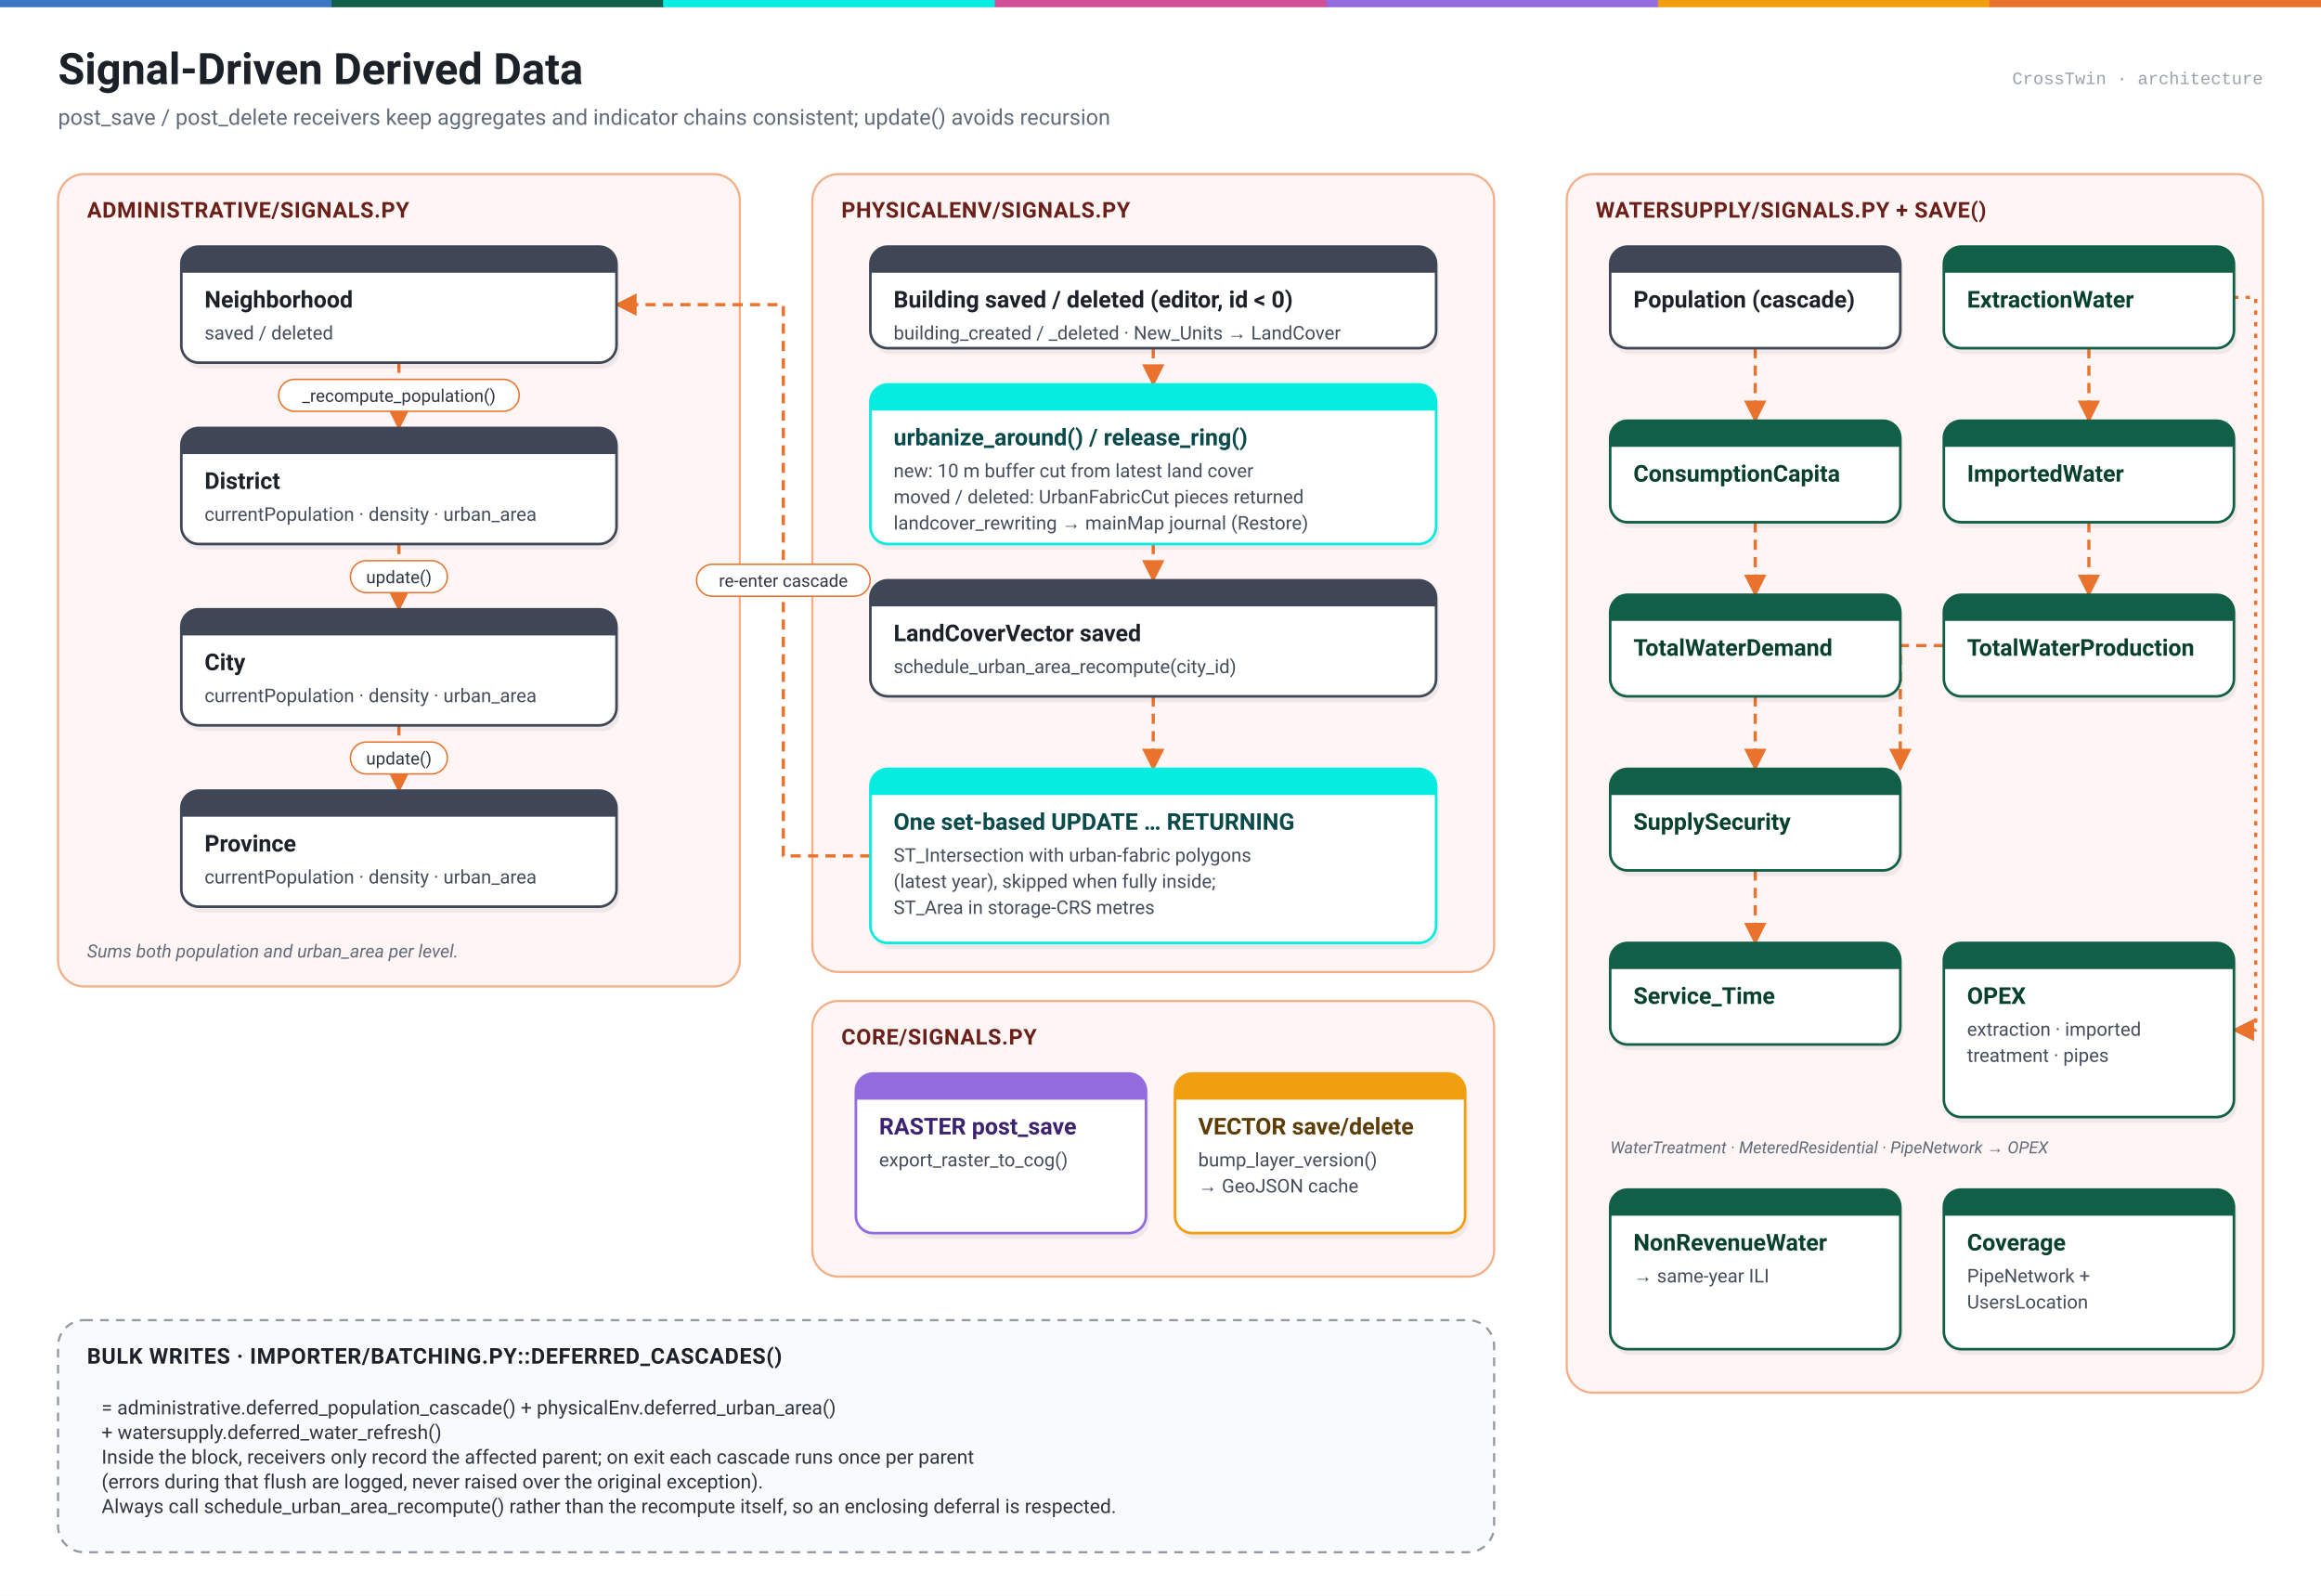
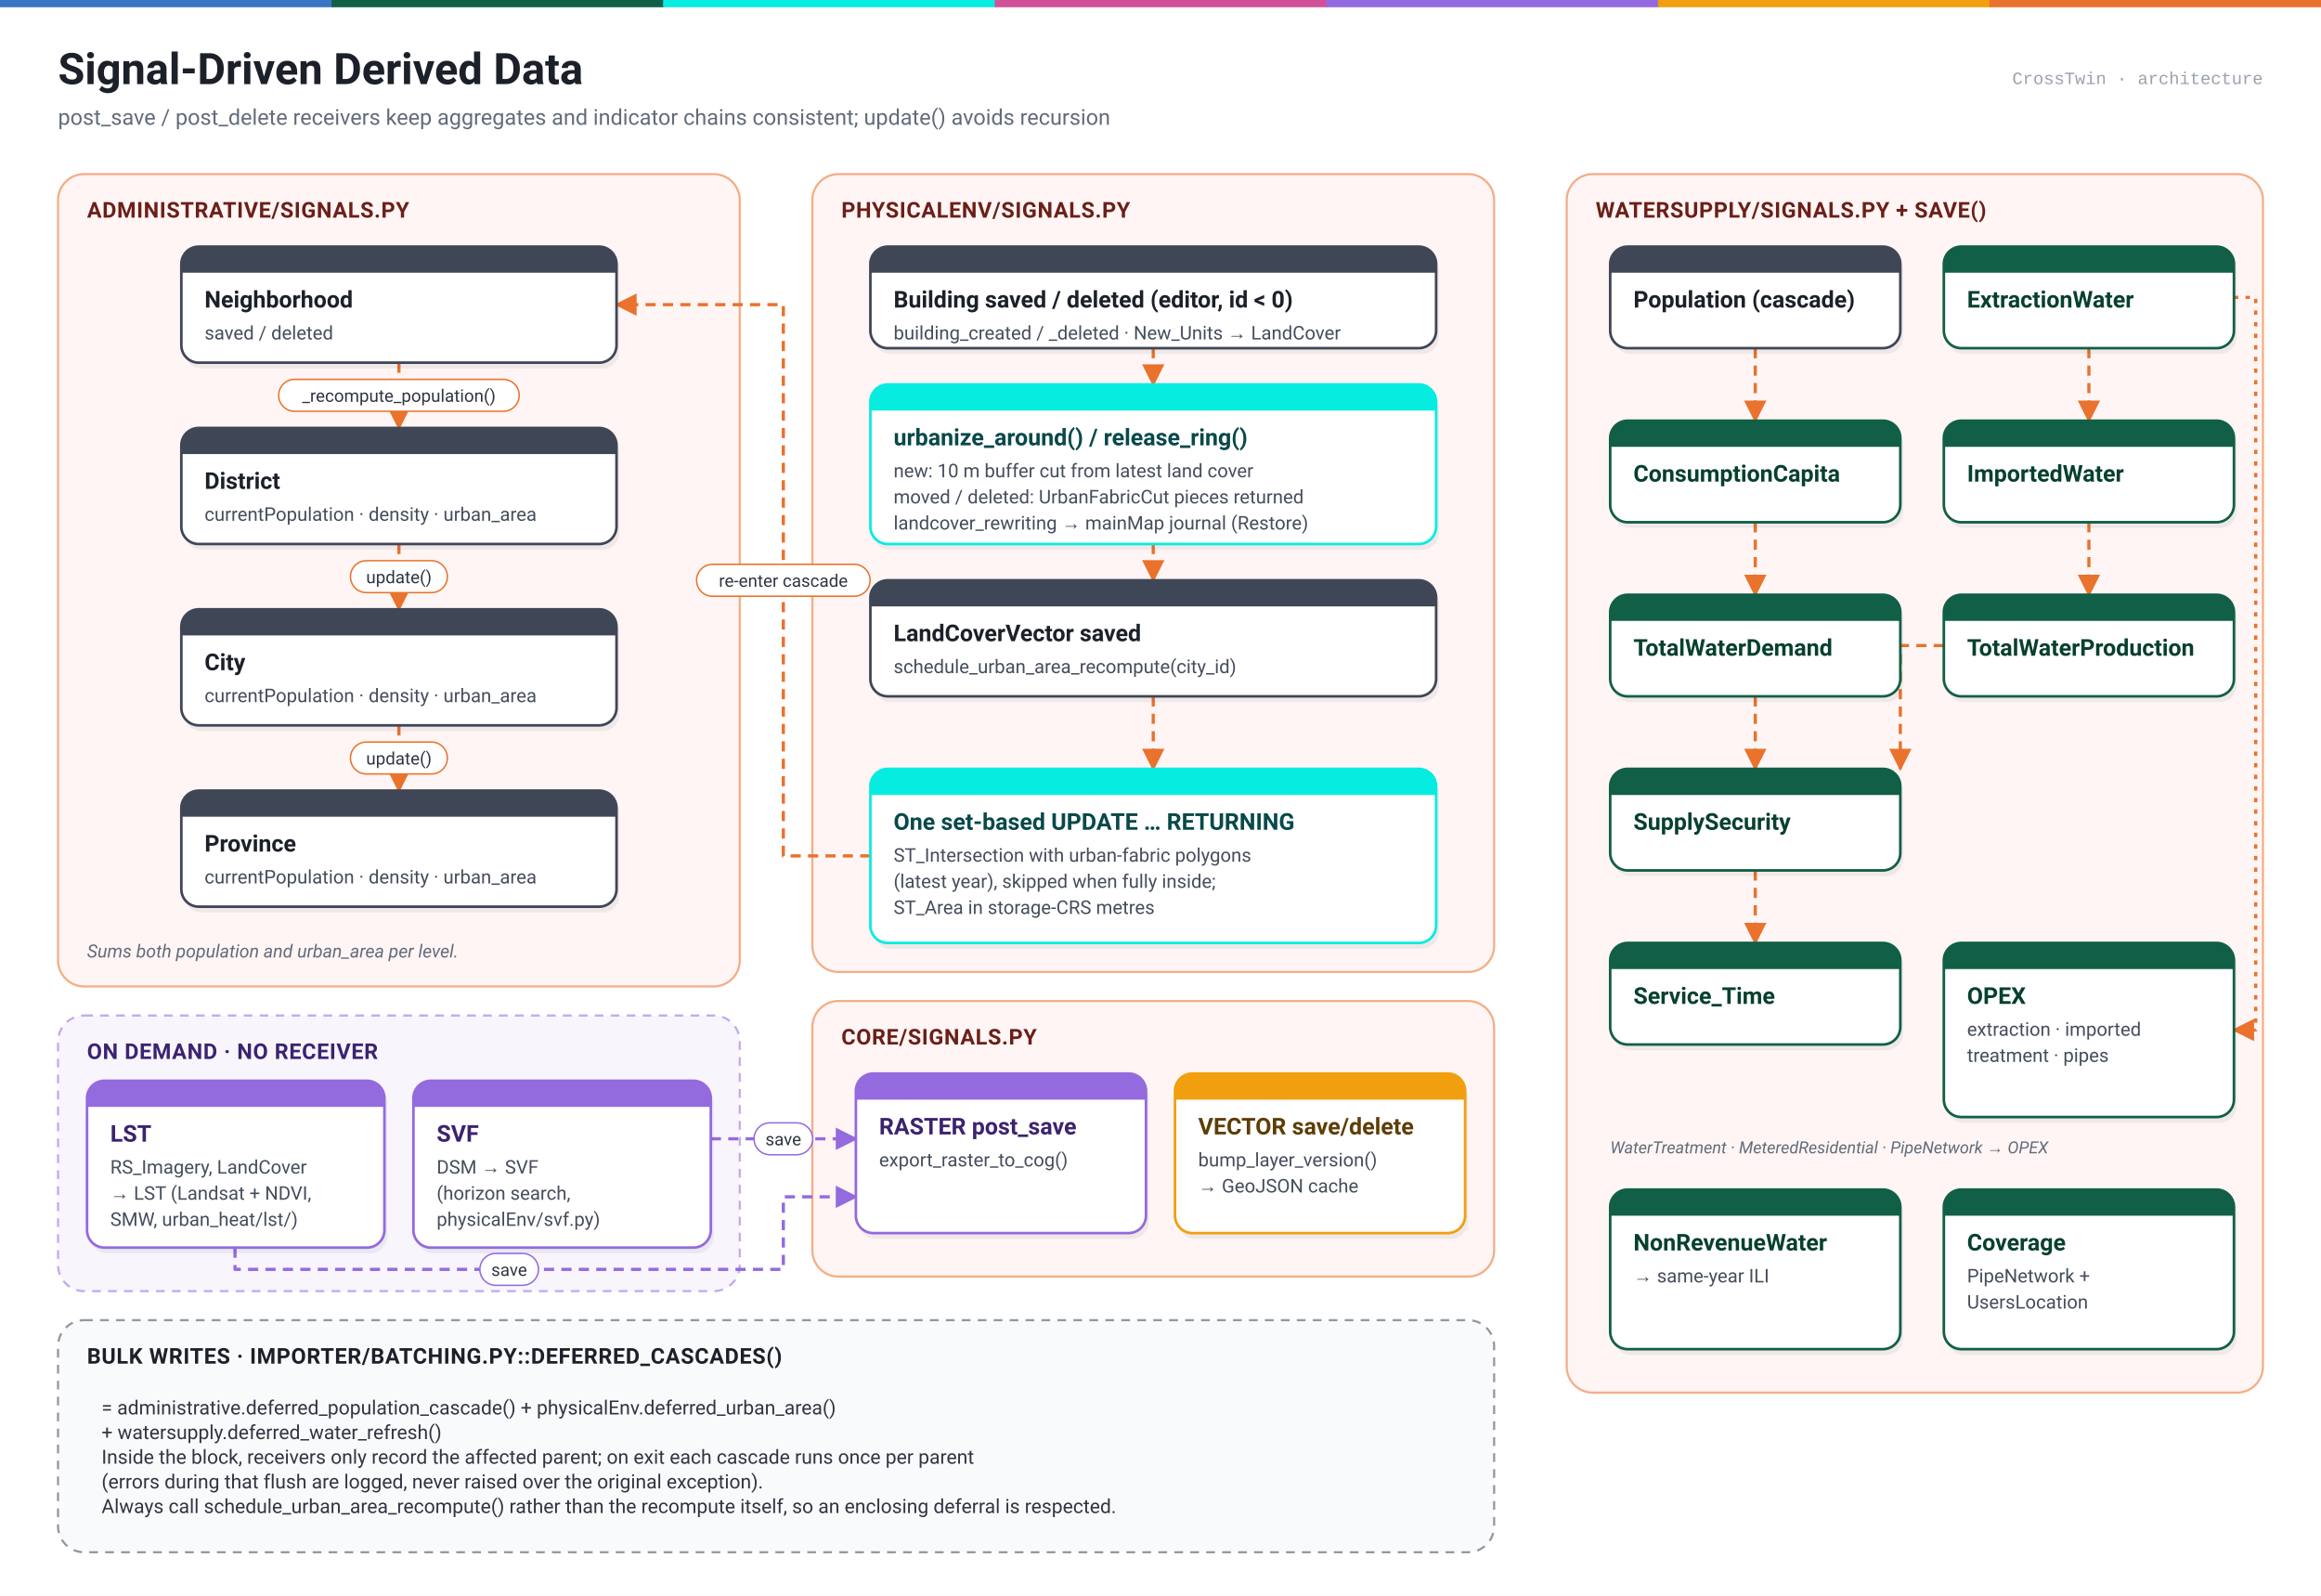
<svg xmlns="http://www.w3.org/2000/svg" viewBox="0 0 1600 1100" width="1600" height="1100" role="img" aria-label="Signal-Driven Derived Data">
  <style>
  .t { font-family:'Roboto','Helvetica Neue','Arial',sans-serif; }
  .m { font-family:'JetBrains Mono','Consolas','Courier New',monospace; }
  .flow { stroke-dasharray:7 5; animation:dash 1.2s linear infinite; }
  @keyframes dash { to { stroke-dashoffset:-24; } }
  @media (prefers-reduced-motion: reduce) { .flow { animation:none; } }
</style>
  <defs>
    <marker id="a-client" viewBox="0 0 10 10" refX="9" refY="5" markerWidth="7" markerHeight="7" orient="auto-start-reverse">
      <path d="M0,0 L10,5 L0,10 z" fill="#3b76c4" />
    </marker>
    <marker id="as-client" viewBox="0 0 10 10" refX="9" refY="5" markerWidth="7" markerHeight="7" orient="auto-start-reverse">
      <path d="M0,0 L10,5 L0,10 z" fill="#3b76c4" />
    </marker>
    <marker id="a-django" viewBox="0 0 10 10" refX="9" refY="5" markerWidth="7" markerHeight="7" orient="auto-start-reverse">
      <path d="M0,0 L10,5 L0,10 z" fill="#115f46" />
    </marker>
    <marker id="as-django" viewBox="0 0 10 10" refX="9" refY="5" markerWidth="7" markerHeight="7" orient="auto-start-reverse">
      <path d="M0,0 L10,5 L0,10 z" fill="#115f46" />
    </marker>
    <marker id="a-data" viewBox="0 0 10 10" refX="9" refY="5" markerWidth="7" markerHeight="7" orient="auto-start-reverse">
      <path d="M0,0 L10,5 L0,10 z" fill="#07ece1" />
    </marker>
    <marker id="as-data" viewBox="0 0 10 10" refX="9" refY="5" markerWidth="7" markerHeight="7" orient="auto-start-reverse">
      <path d="M0,0 L10,5 L0,10 z" fill="#07ece1" />
    </marker>
    <marker id="a-external" viewBox="0 0 10 10" refX="9" refY="5" markerWidth="7" markerHeight="7" orient="auto-start-reverse">
      <path d="M0,0 L10,5 L0,10 z" fill="#d15198" />
    </marker>
    <marker id="as-external" viewBox="0 0 10 10" refX="9" refY="5" markerWidth="7" markerHeight="7" orient="auto-start-reverse">
      <path d="M0,0 L10,5 L0,10 z" fill="#d15198" />
    </marker>
    <marker id="a-raster" viewBox="0 0 10 10" refX="9" refY="5" markerWidth="7" markerHeight="7" orient="auto-start-reverse">
      <path d="M0,0 L10,5 L0,10 z" fill="#946adf" />
    </marker>
    <marker id="as-raster" viewBox="0 0 10 10" refX="9" refY="5" markerWidth="7" markerHeight="7" orient="auto-start-reverse">
      <path d="M0,0 L10,5 L0,10 z" fill="#946adf" />
    </marker>
    <marker id="a-cache" viewBox="0 0 10 10" refX="9" refY="5" markerWidth="7" markerHeight="7" orient="auto-start-reverse">
      <path d="M0,0 L10,5 L0,10 z" fill="#f19f0f" />
    </marker>
    <marker id="as-cache" viewBox="0 0 10 10" refX="9" refY="5" markerWidth="7" markerHeight="7" orient="auto-start-reverse">
      <path d="M0,0 L10,5 L0,10 z" fill="#f19f0f" />
    </marker>
    <marker id="a-signal" viewBox="0 0 10 10" refX="9" refY="5" markerWidth="7" markerHeight="7" orient="auto-start-reverse">
      <path d="M0,0 L10,5 L0,10 z" fill="#e9722d" />
    </marker>
    <marker id="as-signal" viewBox="0 0 10 10" refX="9" refY="5" markerWidth="7" markerHeight="7" orient="auto-start-reverse">
      <path d="M0,0 L10,5 L0,10 z" fill="#e9722d" />
    </marker>
    <marker id="a-neutral" viewBox="0 0 10 10" refX="9" refY="5" markerWidth="7" markerHeight="7" orient="auto-start-reverse">
      <path d="M0,0 L10,5 L0,10 z" fill="#3f4756" />
    </marker>
    <marker id="as-neutral" viewBox="0 0 10 10" refX="9" refY="5" markerWidth="7" markerHeight="7" orient="auto-start-reverse">
      <path d="M0,0 L10,5 L0,10 z" fill="#3f4756" />
    </marker>
  </defs>
  <rect width="1600" height="1100" fill="#ffffff" />
  <rect x="0.0" width="229.6" height="5" fill="#3b76c4" />
  <rect x="228.6" width="229.6" height="5" fill="#115f46" />
  <rect x="457.1" width="229.6" height="5" fill="#07ece1" />
  <rect x="685.7" width="229.6" height="5" fill="#d15198" />
  <rect x="914.3" width="229.6" height="5" fill="#946adf" />
  <rect x="1142.9" width="229.6" height="5" fill="#f19f0f" />
  <rect x="1371.4" width="229.6" height="5" fill="#e9722d" />
  <text class="t" x="40" y="58" font-size="30" font-weight="600" fill="#1b2029">Signal-Driven Derived Data</text>
  <text class="t" x="40" y="86" font-size="15" fill="#626b7a">post_save / post_delete receivers keep aggregates and indicator chains consistent; update() avoids recursion</text>
  <text class="m" x="1560" y="58" font-size="12" fill="#9aa1ad" text-anchor="end">CrossTwin · architecture</text>
  <rect x="40" y="120" width="470" height="560" rx="18" fill="#fdeceb" fill-opacity="0.55" stroke="#e9722d" stroke-opacity="0.55" stroke-width="1.5" />
  <text class="t" x="60" y="150" font-size="15" font-weight="700" fill="#6b1f18" letter-spacing="0.4">ADMINISTRATIVE/SIGNALS.PY</text>
  <rect x="560" y="120" width="470" height="550" rx="18" fill="#fdeceb" fill-opacity="0.55" stroke="#e9722d" stroke-opacity="0.55" stroke-width="1.5" />
  <text class="t" x="580" y="150" font-size="15" font-weight="700" fill="#6b1f18" letter-spacing="0.4">PHYSICALENV/SIGNALS.PY</text>
  <rect x="560" y="690" width="470" height="190" rx="18" fill="#fdeceb" fill-opacity="0.55" stroke="#e9722d" stroke-opacity="0.55" stroke-width="1.5" />
  <text class="t" x="580" y="720" font-size="15" font-weight="700" fill="#6b1f18" letter-spacing="0.4">CORE/SIGNALS.PY</text>
+   <rect x="40" y="700" width="470" height="190" rx="18" fill="#f2edfb" fill-opacity="0.55" stroke="#946adf" stroke-opacity="0.55" stroke-width="1.5" stroke-dasharray="6 5" />
+   <text class="t" x="60" y="730" font-size="15" font-weight="700" fill="#3c2370" letter-spacing="0.4">ON DEMAND · NO RECEIVER</text>
  <rect x="1080" y="120" width="480" height="840" rx="18" fill="#fdeceb" fill-opacity="0.55" stroke="#e9722d" stroke-opacity="0.55" stroke-width="1.5" />
  <text class="t" x="1100" y="150" font-size="15" font-weight="700" fill="#6b1f18" letter-spacing="0.4">WATERSUPPLY/SIGNALS.PY + SAVE()</text>
  <rect x="40" y="910" width="990" height="160" rx="18" fill="#f4f5f7" fill-opacity="0.55" stroke="#3f4756" stroke-opacity="0.55" stroke-width="1.5" stroke-dasharray="6 5" />
  <text class="t" x="60" y="940" font-size="15" font-weight="700" fill="#1b2029" letter-spacing="0.4">BULK WRITES  ·  IMPORTER/BATCHING.PY::DEFERRED_CASCADES()</text>
  <path d="M1540,205 L1555,205 L1555,710 L1540,710" fill="none" stroke="#e9722d" stroke-width="2.2" stroke-linejoin="round" stroke-dasharray="3 5" marker-end="url(#a-signal)" />
  <path d="M1340,445 L1310,445 L1310,530" fill="none" stroke="#e9722d" stroke-width="2.2" stroke-linejoin="round" class="flow" marker-end="url(#a-signal)" />
  <path d="M1440,360 L1440,410" fill="none" stroke="#e9722d" stroke-width="2.2" stroke-linejoin="round" class="flow" marker-end="url(#a-signal)" />
  <path d="M1440,240 L1440,290" fill="none" stroke="#e9722d" stroke-width="2.2" stroke-linejoin="round" class="flow" marker-end="url(#a-signal)" />
  <path d="M1210,600 L1210,650" fill="none" stroke="#e9722d" stroke-width="2.2" stroke-linejoin="round" class="flow" marker-end="url(#a-signal)" />
  <path d="M1210,480 L1210,530" fill="none" stroke="#e9722d" stroke-width="2.2" stroke-linejoin="round" class="flow" marker-end="url(#a-signal)" />
  <path d="M1210,360 L1210,410" fill="none" stroke="#e9722d" stroke-width="2.2" stroke-linejoin="round" class="flow" marker-end="url(#a-signal)" />
  <path d="M1210,240 L1210,290" fill="none" stroke="#e9722d" stroke-width="2.2" stroke-linejoin="round" class="flow" marker-end="url(#a-signal)" />
+   <path d="M162,860 L162,875 L540,875 L540,825 L590,825" fill="none" stroke="#946adf" stroke-width="2.2" stroke-linejoin="round" class="flow" marker-end="url(#a-raster)" />
+   <path d="M490,785 L590,785" fill="none" stroke="#946adf" stroke-width="2.2" stroke-linejoin="round" class="flow" marker-end="url(#a-raster)" />
  <path d="M600,590 L540,590 L540,210 L425,210" fill="none" stroke="#e9722d" stroke-width="2.2" stroke-linejoin="round" class="flow" marker-end="url(#a-signal)" />
  <path d="M795,480 L795,530" fill="none" stroke="#e9722d" stroke-width="2.2" stroke-linejoin="round" class="flow" marker-end="url(#a-signal)" />
  <path d="M795,375 L795,400" fill="none" stroke="#e9722d" stroke-width="2.2" stroke-linejoin="round" class="flow" marker-end="url(#a-signal)" />
  <path d="M795,240 L795,265" fill="none" stroke="#e9722d" stroke-width="2.2" stroke-linejoin="round" class="flow" marker-end="url(#a-signal)" />
  <path d="M275,500 L275,545" fill="none" stroke="#e9722d" stroke-width="2.2" stroke-linejoin="round" class="flow" marker-end="url(#a-signal)" />
  <path d="M275,375 L275,420" fill="none" stroke="#e9722d" stroke-width="2.2" stroke-linejoin="round" class="flow" marker-end="url(#a-signal)" />
  <path d="M275,250 L275,295" fill="none" stroke="#e9722d" stroke-width="2.2" stroke-linejoin="round" class="flow" marker-end="url(#a-signal)" />
  <rect x="127" y="174" width="300" height="80" rx="12" fill="#1b2029" fill-opacity="0.06" />
  <rect x="125" y="170" width="300" height="80" rx="12" fill="#fff" stroke="#3f4756" stroke-width="1.8" />
  <path d="M137,170 h276 a12,12 0 0 1 12,12 v6 h-300 v-6 a12,12 0 0 1 12,-12 z" fill="#3f4756" />
  <text class="t" x="141" y="212" font-size="16" font-weight="700" fill="#1b2029">Neighborhood</text>
  <text class="t" x="141" y="234" font-size="13" fill="#454d5c">saved / deleted</text>
  <rect x="127" y="299" width="300" height="80" rx="12" fill="#1b2029" fill-opacity="0.06" />
  <rect x="125" y="295" width="300" height="80" rx="12" fill="#fff" stroke="#3f4756" stroke-width="1.8" />
  <path d="M137,295 h276 a12,12 0 0 1 12,12 v6 h-300 v-6 a12,12 0 0 1 12,-12 z" fill="#3f4756" />
  <text class="t" x="141" y="337" font-size="16" font-weight="700" fill="#1b2029">District</text>
  <text class="t" x="141" y="359" font-size="13" fill="#454d5c">currentPopulation · density · urban_area</text>
  <rect x="127" y="424" width="300" height="80" rx="12" fill="#1b2029" fill-opacity="0.06" />
  <rect x="125" y="420" width="300" height="80" rx="12" fill="#fff" stroke="#3f4756" stroke-width="1.8" />
  <path d="M137,420 h276 a12,12 0 0 1 12,12 v6 h-300 v-6 a12,12 0 0 1 12,-12 z" fill="#3f4756" />
  <text class="t" x="141" y="462" font-size="16" font-weight="700" fill="#1b2029">City</text>
  <text class="t" x="141" y="484" font-size="13" fill="#454d5c">currentPopulation · density · urban_area</text>
  <rect x="127" y="549" width="300" height="80" rx="12" fill="#1b2029" fill-opacity="0.06" />
  <rect x="125" y="545" width="300" height="80" rx="12" fill="#fff" stroke="#3f4756" stroke-width="1.8" />
  <path d="M137,545 h276 a12,12 0 0 1 12,12 v6 h-300 v-6 a12,12 0 0 1 12,-12 z" fill="#3f4756" />
  <text class="t" x="141" y="587" font-size="16" font-weight="700" fill="#1b2029">Province</text>
  <text class="t" x="141" y="609" font-size="13" fill="#454d5c">currentPopulation · density · urban_area</text>
  <rect x="602" y="174" width="390" height="70" rx="12" fill="#1b2029" fill-opacity="0.06" />
  <rect x="600" y="170" width="390" height="70" rx="12" fill="#fff" stroke="#3f4756" stroke-width="1.8" />
  <path d="M612,170 h366 a12,12 0 0 1 12,12 v6 h-390 v-6 a12,12 0 0 1 12,-12 z" fill="#3f4756" />
  <text class="t" x="616" y="212" font-size="16" font-weight="700" fill="#1b2029">Building saved / deleted (editor, id &lt; 0)</text>
  <text class="t" x="616" y="234" font-size="13" fill="#454d5c">building_created / _deleted · New_Units → LandCover</text>
  <rect x="602" y="269" width="390" height="110" rx="12" fill="#1b2029" fill-opacity="0.06" />
  <rect x="600" y="265" width="390" height="110" rx="12" fill="#fff" stroke="#07ece1" stroke-width="1.8" />
  <path d="M612,265 h366 a12,12 0 0 1 12,12 v6 h-390 v-6 a12,12 0 0 1 12,-12 z" fill="#07ece1" />
  <text class="t" x="616" y="307" font-size="16" font-weight="700" fill="#08494a">urbanize_around() / release_ring()</text>
  <text class="t" x="616" y="329" font-size="13" fill="#454d5c">new: 10 m buffer cut from latest land cover</text>
  <text class="t" x="616" y="347" font-size="13" fill="#454d5c">moved / deleted: UrbanFabricCut pieces returned</text>
  <text class="t" x="616" y="365" font-size="13" fill="#454d5c">landcover_rewriting → mainMap journal (Restore)</text>
  <rect x="602" y="404" width="390" height="80" rx="12" fill="#1b2029" fill-opacity="0.06" />
  <rect x="600" y="400" width="390" height="80" rx="12" fill="#fff" stroke="#3f4756" stroke-width="1.8" />
  <path d="M612,400 h366 a12,12 0 0 1 12,12 v6 h-390 v-6 a12,12 0 0 1 12,-12 z" fill="#3f4756" />
  <text class="t" x="616" y="442" font-size="16" font-weight="700" fill="#1b2029">LandCoverVector saved</text>
  <text class="t" x="616" y="464" font-size="13" fill="#454d5c">schedule_urban_area_recompute(city_id)</text>
  <rect x="602" y="534" width="390" height="120" rx="12" fill="#1b2029" fill-opacity="0.06" />
  <rect x="600" y="530" width="390" height="120" rx="12" fill="#fff" stroke="#07ece1" stroke-width="1.8" />
  <path d="M612,530 h366 a12,12 0 0 1 12,12 v6 h-390 v-6 a12,12 0 0 1 12,-12 z" fill="#07ece1" />
  <text class="t" x="616" y="572" font-size="16" font-weight="700" fill="#08494a">One set-based UPDATE … RETURNING</text>
  <text class="t" x="616" y="594" font-size="13" fill="#454d5c">ST_Intersection with urban-fabric polygons</text>
  <text class="t" x="616" y="612" font-size="13" fill="#454d5c">(latest year), skipped when fully inside;</text>
  <text class="t" x="616" y="630" font-size="13" fill="#454d5c">ST_Area in storage-CRS metres</text>
  <rect x="592" y="744" width="200" height="110" rx="12" fill="#1b2029" fill-opacity="0.06" />
  <rect x="590" y="740" width="200" height="110" rx="12" fill="#fff" stroke="#946adf" stroke-width="1.8" />
  <path d="M602,740 h176 a12,12 0 0 1 12,12 v6 h-200 v-6 a12,12 0 0 1 12,-12 z" fill="#946adf" />
  <text class="t" x="606" y="782" font-size="16" font-weight="700" fill="#3c2370">RASTER post_save</text>
  <text class="t" x="606" y="804" font-size="13" fill="#454d5c">export_raster_to_cog()</text>
  <rect x="812" y="744" width="200" height="110" rx="12" fill="#1b2029" fill-opacity="0.06" />
  <rect x="810" y="740" width="200" height="110" rx="12" fill="#fff" stroke="#f19f0f" stroke-width="1.8" />
  <path d="M822,740 h176 a12,12 0 0 1 12,12 v6 h-200 v-6 a12,12 0 0 1 12,-12 z" fill="#f19f0f" />
  <text class="t" x="826" y="782" font-size="16" font-weight="700" fill="#5e3d05">VECTOR save/delete</text>
  <text class="t" x="826" y="804" font-size="13" fill="#454d5c">bump_layer_version()</text>
  <text class="t" x="826" y="822" font-size="13" fill="#454d5c">→ GeoJSON cache</text>
+   <rect x="62" y="749" width="205" height="115" rx="12" fill="#1b2029" fill-opacity="0.06" />
+   <rect x="60" y="745" width="205" height="115" rx="12" fill="#fff" stroke="#946adf" stroke-width="1.8" />
+   <path d="M72,745 h181 a12,12 0 0 1 12,12 v6 h-205 v-6 a12,12 0 0 1 12,-12 z" fill="#946adf" />
+   <text class="t" x="76" y="787" font-size="16" font-weight="700" fill="#3c2370">LST</text>
+   <text class="t" x="76" y="809" font-size="13" fill="#454d5c">RS_Imagery, LandCover</text>
+   <text class="t" x="76" y="827" font-size="13" fill="#454d5c">→ LST (Landsat + NDVI,</text>
+   <text class="t" x="76" y="845" font-size="13" fill="#454d5c">SMW, urban_heat/lst/)</text>
+   <rect x="287" y="749" width="205" height="115" rx="12" fill="#1b2029" fill-opacity="0.06" />
+   <rect x="285" y="745" width="205" height="115" rx="12" fill="#fff" stroke="#946adf" stroke-width="1.8" />
+   <path d="M297,745 h181 a12,12 0 0 1 12,12 v6 h-205 v-6 a12,12 0 0 1 12,-12 z" fill="#946adf" />
+   <text class="t" x="301" y="787" font-size="16" font-weight="700" fill="#3c2370">SVF</text>
+   <text class="t" x="301" y="809" font-size="13" fill="#454d5c">DSM → SVF</text>
+   <text class="t" x="301" y="827" font-size="13" fill="#454d5c">(horizon search,</text>
+   <text class="t" x="301" y="845" font-size="13" fill="#454d5c">physicalEnv/svf.py)</text>
  <rect x="1112" y="174" width="200" height="70" rx="12" fill="#1b2029" fill-opacity="0.06" />
  <rect x="1110" y="170" width="200" height="70" rx="12" fill="#fff" stroke="#3f4756" stroke-width="1.8" />
  <path d="M1122,170 h176 a12,12 0 0 1 12,12 v6 h-200 v-6 a12,12 0 0 1 12,-12 z" fill="#3f4756" />
  <text class="t" x="1126" y="212" font-size="16" font-weight="700" fill="#1b2029">Population (cascade)</text>
  <rect x="1112" y="294" width="200" height="70" rx="12" fill="#1b2029" fill-opacity="0.06" />
  <rect x="1110" y="290" width="200" height="70" rx="12" fill="#fff" stroke="#115f46" stroke-width="1.8" />
  <path d="M1122,290 h176 a12,12 0 0 1 12,12 v6 h-200 v-6 a12,12 0 0 1 12,-12 z" fill="#115f46" />
  <text class="t" x="1126" y="332" font-size="16" font-weight="700" fill="#07402e">ConsumptionCapita</text>
  <rect x="1112" y="414" width="200" height="70" rx="12" fill="#1b2029" fill-opacity="0.06" />
  <rect x="1110" y="410" width="200" height="70" rx="12" fill="#fff" stroke="#115f46" stroke-width="1.8" />
  <path d="M1122,410 h176 a12,12 0 0 1 12,12 v6 h-200 v-6 a12,12 0 0 1 12,-12 z" fill="#115f46" />
  <text class="t" x="1126" y="452" font-size="16" font-weight="700" fill="#07402e">TotalWaterDemand</text>
  <rect x="1112" y="534" width="200" height="70" rx="12" fill="#1b2029" fill-opacity="0.06" />
  <rect x="1110" y="530" width="200" height="70" rx="12" fill="#fff" stroke="#115f46" stroke-width="1.8" />
  <path d="M1122,530 h176 a12,12 0 0 1 12,12 v6 h-200 v-6 a12,12 0 0 1 12,-12 z" fill="#115f46" />
  <text class="t" x="1126" y="572" font-size="16" font-weight="700" fill="#07402e">SupplySecurity</text>
  <rect x="1112" y="654" width="200" height="70" rx="12" fill="#1b2029" fill-opacity="0.06" />
  <rect x="1110" y="650" width="200" height="70" rx="12" fill="#fff" stroke="#115f46" stroke-width="1.8" />
  <path d="M1122,650 h176 a12,12 0 0 1 12,12 v6 h-200 v-6 a12,12 0 0 1 12,-12 z" fill="#115f46" />
  <text class="t" x="1126" y="692" font-size="16" font-weight="700" fill="#07402e">Service_Time</text>
  <rect x="1342" y="174" width="200" height="70" rx="12" fill="#1b2029" fill-opacity="0.06" />
  <rect x="1340" y="170" width="200" height="70" rx="12" fill="#fff" stroke="#115f46" stroke-width="1.8" />
  <path d="M1352,170 h176 a12,12 0 0 1 12,12 v6 h-200 v-6 a12,12 0 0 1 12,-12 z" fill="#115f46" />
  <text class="t" x="1356" y="212" font-size="16" font-weight="700" fill="#07402e">ExtractionWater</text>
  <rect x="1342" y="294" width="200" height="70" rx="12" fill="#1b2029" fill-opacity="0.06" />
  <rect x="1340" y="290" width="200" height="70" rx="12" fill="#fff" stroke="#115f46" stroke-width="1.8" />
  <path d="M1352,290 h176 a12,12 0 0 1 12,12 v6 h-200 v-6 a12,12 0 0 1 12,-12 z" fill="#115f46" />
  <text class="t" x="1356" y="332" font-size="16" font-weight="700" fill="#07402e">ImportedWater</text>
  <rect x="1342" y="414" width="200" height="70" rx="12" fill="#1b2029" fill-opacity="0.06" />
  <rect x="1340" y="410" width="200" height="70" rx="12" fill="#fff" stroke="#115f46" stroke-width="1.8" />
  <path d="M1352,410 h176 a12,12 0 0 1 12,12 v6 h-200 v-6 a12,12 0 0 1 12,-12 z" fill="#115f46" />
  <text class="t" x="1356" y="452" font-size="16" font-weight="700" fill="#07402e">TotalWaterProduction</text>
  <rect x="1342" y="654" width="200" height="120" rx="12" fill="#1b2029" fill-opacity="0.06" />
  <rect x="1340" y="650" width="200" height="120" rx="12" fill="#fff" stroke="#115f46" stroke-width="1.8" />
  <path d="M1352,650 h176 a12,12 0 0 1 12,12 v6 h-200 v-6 a12,12 0 0 1 12,-12 z" fill="#115f46" />
  <text class="t" x="1356" y="692" font-size="16" font-weight="700" fill="#07402e">OPEX</text>
  <text class="t" x="1356" y="714" font-size="13" fill="#454d5c">extraction · imported</text>
  <text class="t" x="1356" y="732" font-size="13" fill="#454d5c">treatment · pipes</text>
  <rect x="1342" y="824" width="200" height="110" rx="12" fill="#1b2029" fill-opacity="0.06" />
  <rect x="1340" y="820" width="200" height="110" rx="12" fill="#fff" stroke="#115f46" stroke-width="1.8" />
  <path d="M1352,820 h176 a12,12 0 0 1 12,12 v6 h-200 v-6 a12,12 0 0 1 12,-12 z" fill="#115f46" />
  <text class="t" x="1356" y="862" font-size="16" font-weight="700" fill="#07402e">Coverage</text>
  <text class="t" x="1356" y="884" font-size="13" fill="#454d5c">PipeNetwork +</text>
  <text class="t" x="1356" y="902" font-size="13" fill="#454d5c">UsersLocation</text>
  <rect x="1112" y="824" width="200" height="110" rx="12" fill="#1b2029" fill-opacity="0.06" />
  <rect x="1110" y="820" width="200" height="110" rx="12" fill="#fff" stroke="#115f46" stroke-width="1.8" />
  <path d="M1122,820 h176 a12,12 0 0 1 12,12 v6 h-200 v-6 a12,12 0 0 1 12,-12 z" fill="#115f46" />
  <text class="t" x="1126" y="862" font-size="16" font-weight="700" fill="#07402e">NonRevenueWater</text>
  <text class="t" x="1126" y="884" font-size="13" fill="#454d5c">→ same-year ILI</text>
  <rect x="192.1" y="261.5" width="165.8" height="22" rx="11" fill="#fff" stroke="#e9722d" stroke-width="1" />
  <text class="t" x="275.0" y="277.0" font-size="12" fill="#2f3542" text-anchor="middle">_recompute_population()</text>
  <rect x="241.6" y="386.5" width="66.8" height="22" rx="11" fill="#fff" stroke="#e9722d" stroke-width="1" />
  <text class="t" x="275.0" y="402.0" font-size="12" fill="#2f3542" text-anchor="middle">update()</text>
  <rect x="241.6" y="511.5" width="66.8" height="22" rx="11" fill="#fff" stroke="#e9722d" stroke-width="1" />
  <text class="t" x="275.0" y="527.0" font-size="12" fill="#2f3542" text-anchor="middle">update()</text>
  <text class="t" x="60" y="660" font-size="12.5" fill="#626b7a" font-style="italic">Sums both population and urban_area per level.</text>
  <rect x="480.2" y="389.0" width="119.6" height="22" rx="11" fill="#fff" stroke="#e9722d" stroke-width="1" />
  <text class="t" x="540.0" y="404.5" font-size="12" fill="#2f3542" text-anchor="middle">re-enter cascade</text>
+   <rect x="519.8" y="774.0" width="40.4" height="22" rx="11" fill="#fff" stroke="#946adf" stroke-width="1" />
+   <text class="t" x="540.0" y="789.5" font-size="12" fill="#2f3542" text-anchor="middle">save</text>
+   <rect x="330.8" y="864.0" width="40.4" height="22" rx="11" fill="#fff" stroke="#946adf" stroke-width="1" />
+   <text class="t" x="351.0" y="879.5" font-size="12" fill="#2f3542" text-anchor="middle">save</text>
  <text class="t" x="1110" y="795" font-size="11.5" fill="#626b7a" font-style="italic">WaterTreatment · MeteredResidential · PipeNetwork → OPEX</text>
  <text class="t" x="70" y="975" font-size="13.5" fill="#2f3542">= administrative.deferred_population_cascade()  +  physicalEnv.deferred_urban_area()</text>
  <text class="t" x="70" y="992" font-size="13.5" fill="#2f3542">   +  watersupply.deferred_water_refresh()</text>
  <text class="t" x="70" y="1009" font-size="13.5" fill="#2f3542">Inside the block, receivers only record the affected parent; on exit each cascade runs once per parent</text>
  <text class="t" x="70" y="1026" font-size="13.5" fill="#2f3542">(errors during that flush are logged, never raised over the original exception).</text>
  <text class="t" x="70" y="1043" font-size="13.5" fill="#2f3542">Always call schedule_urban_area_recompute() rather than the recompute itself, so an enclosing deferral is respected.</text>
</svg>
